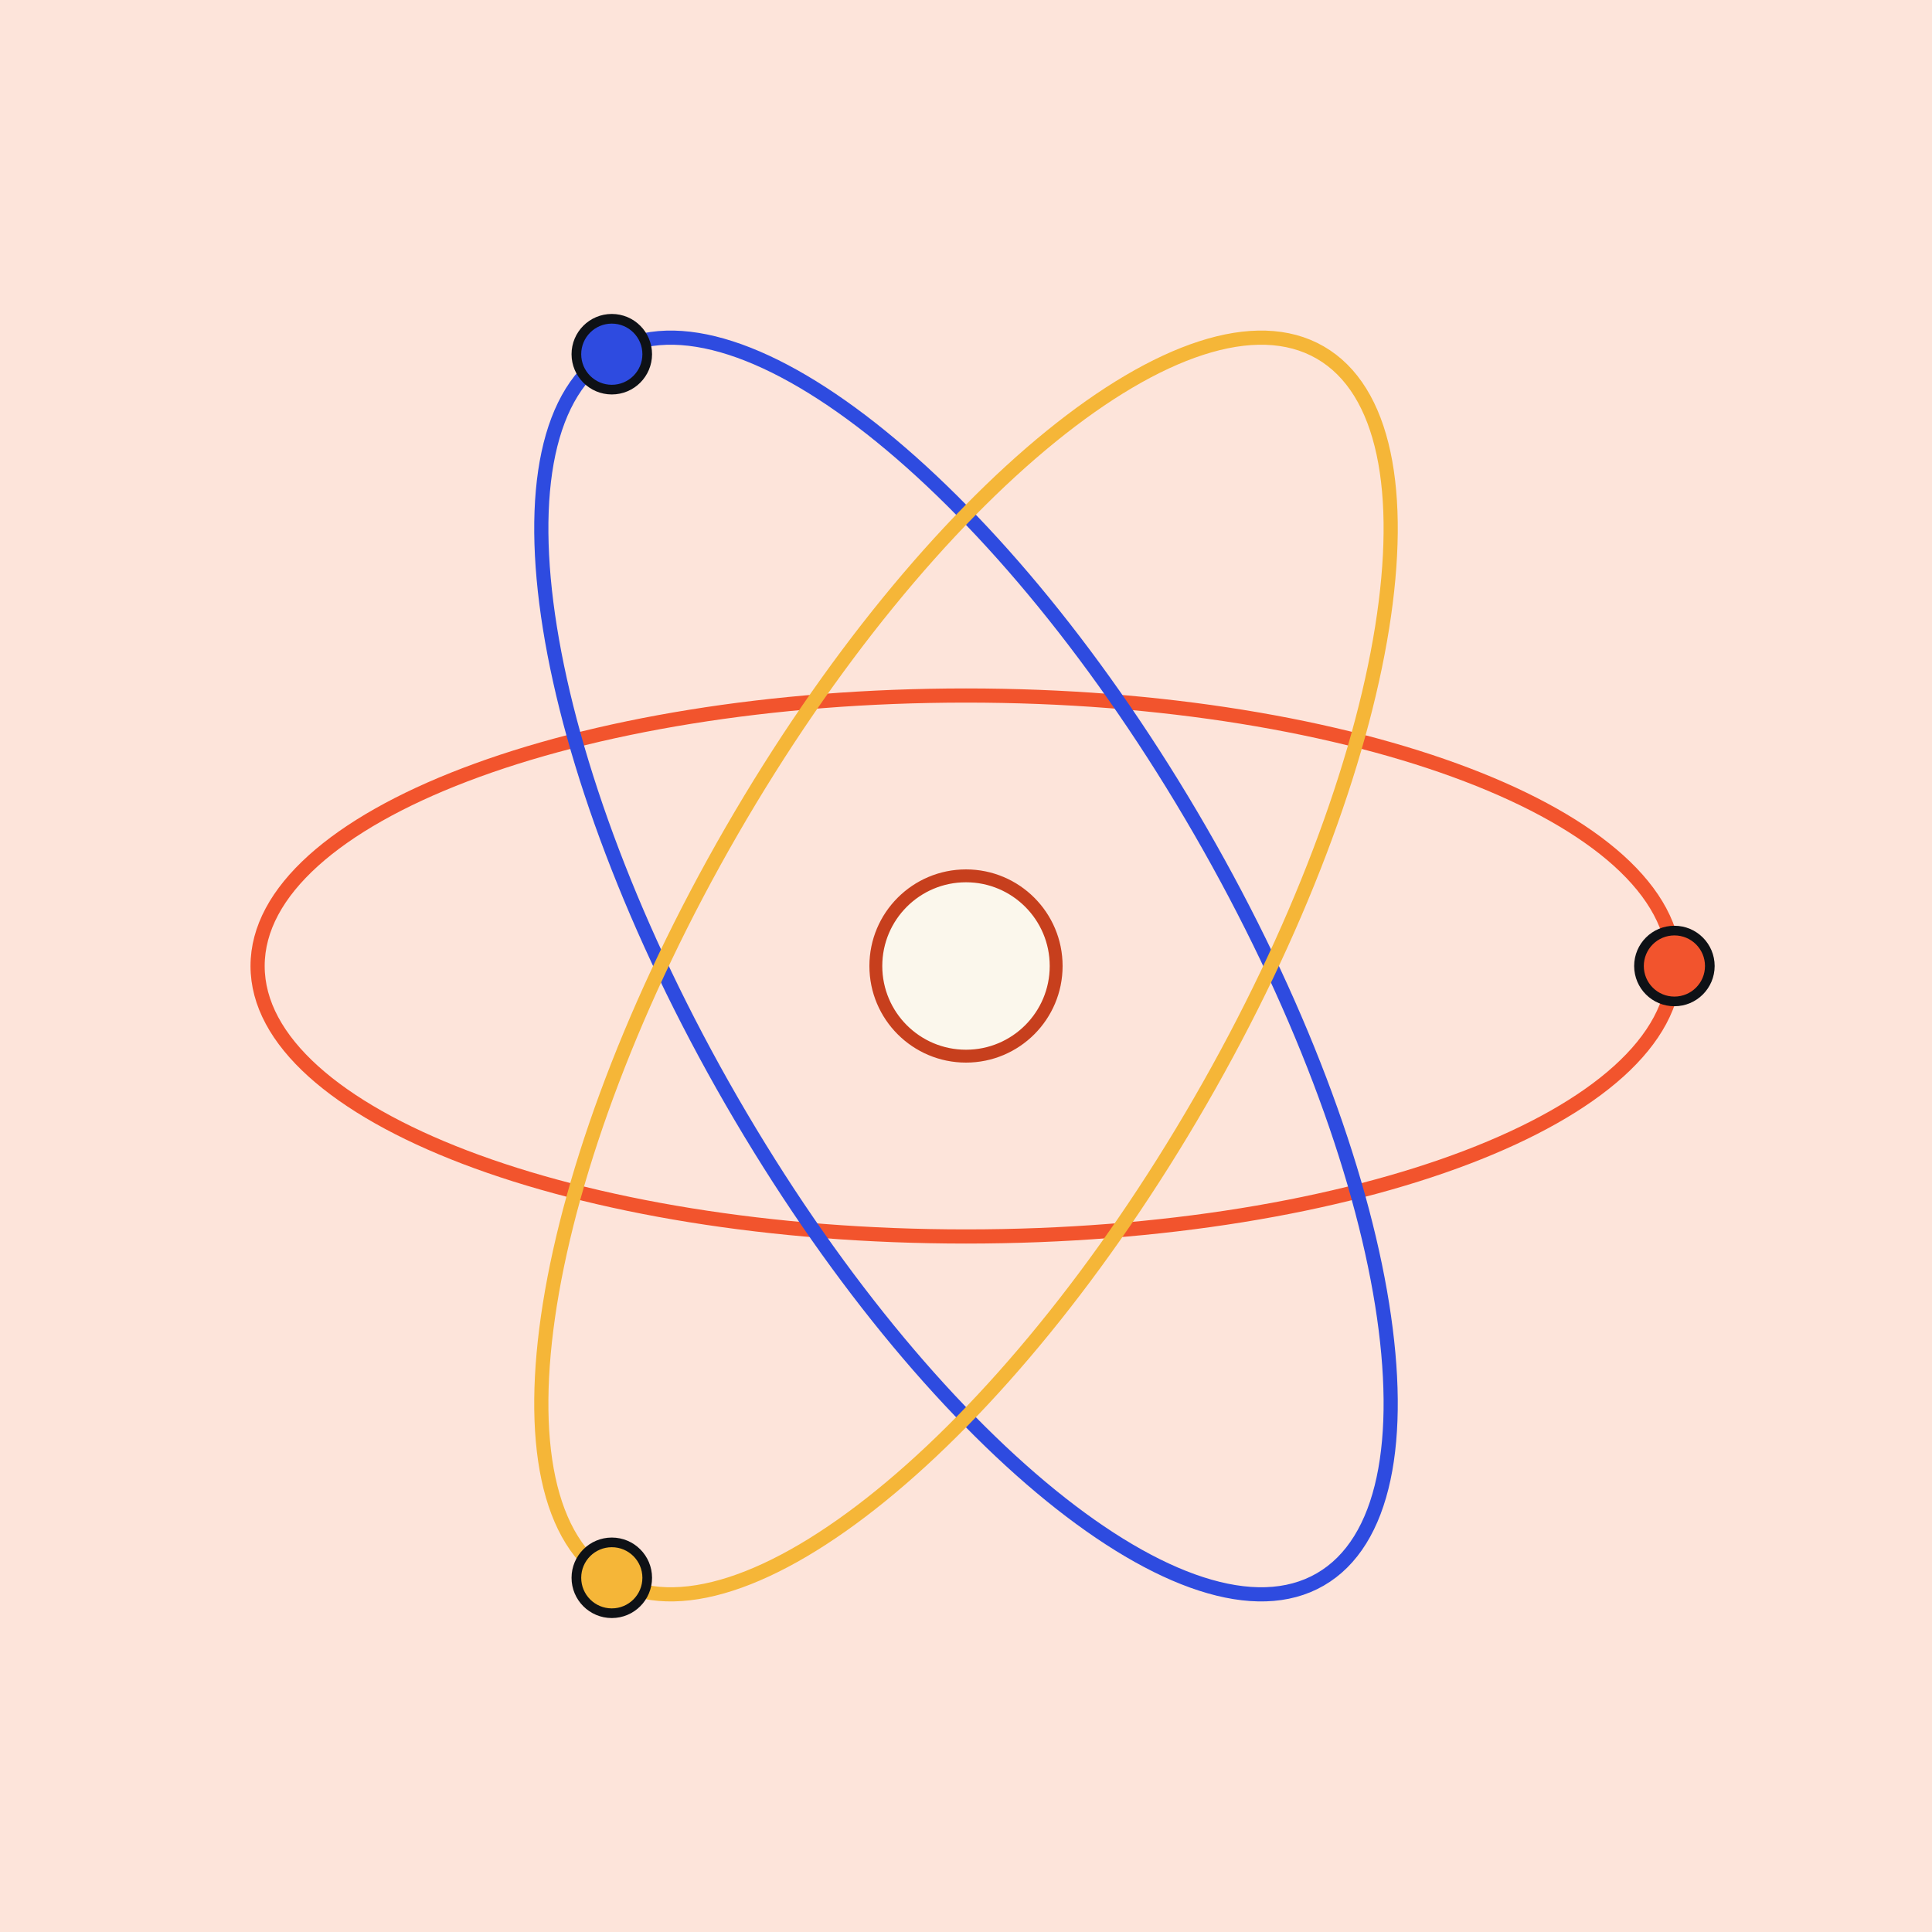
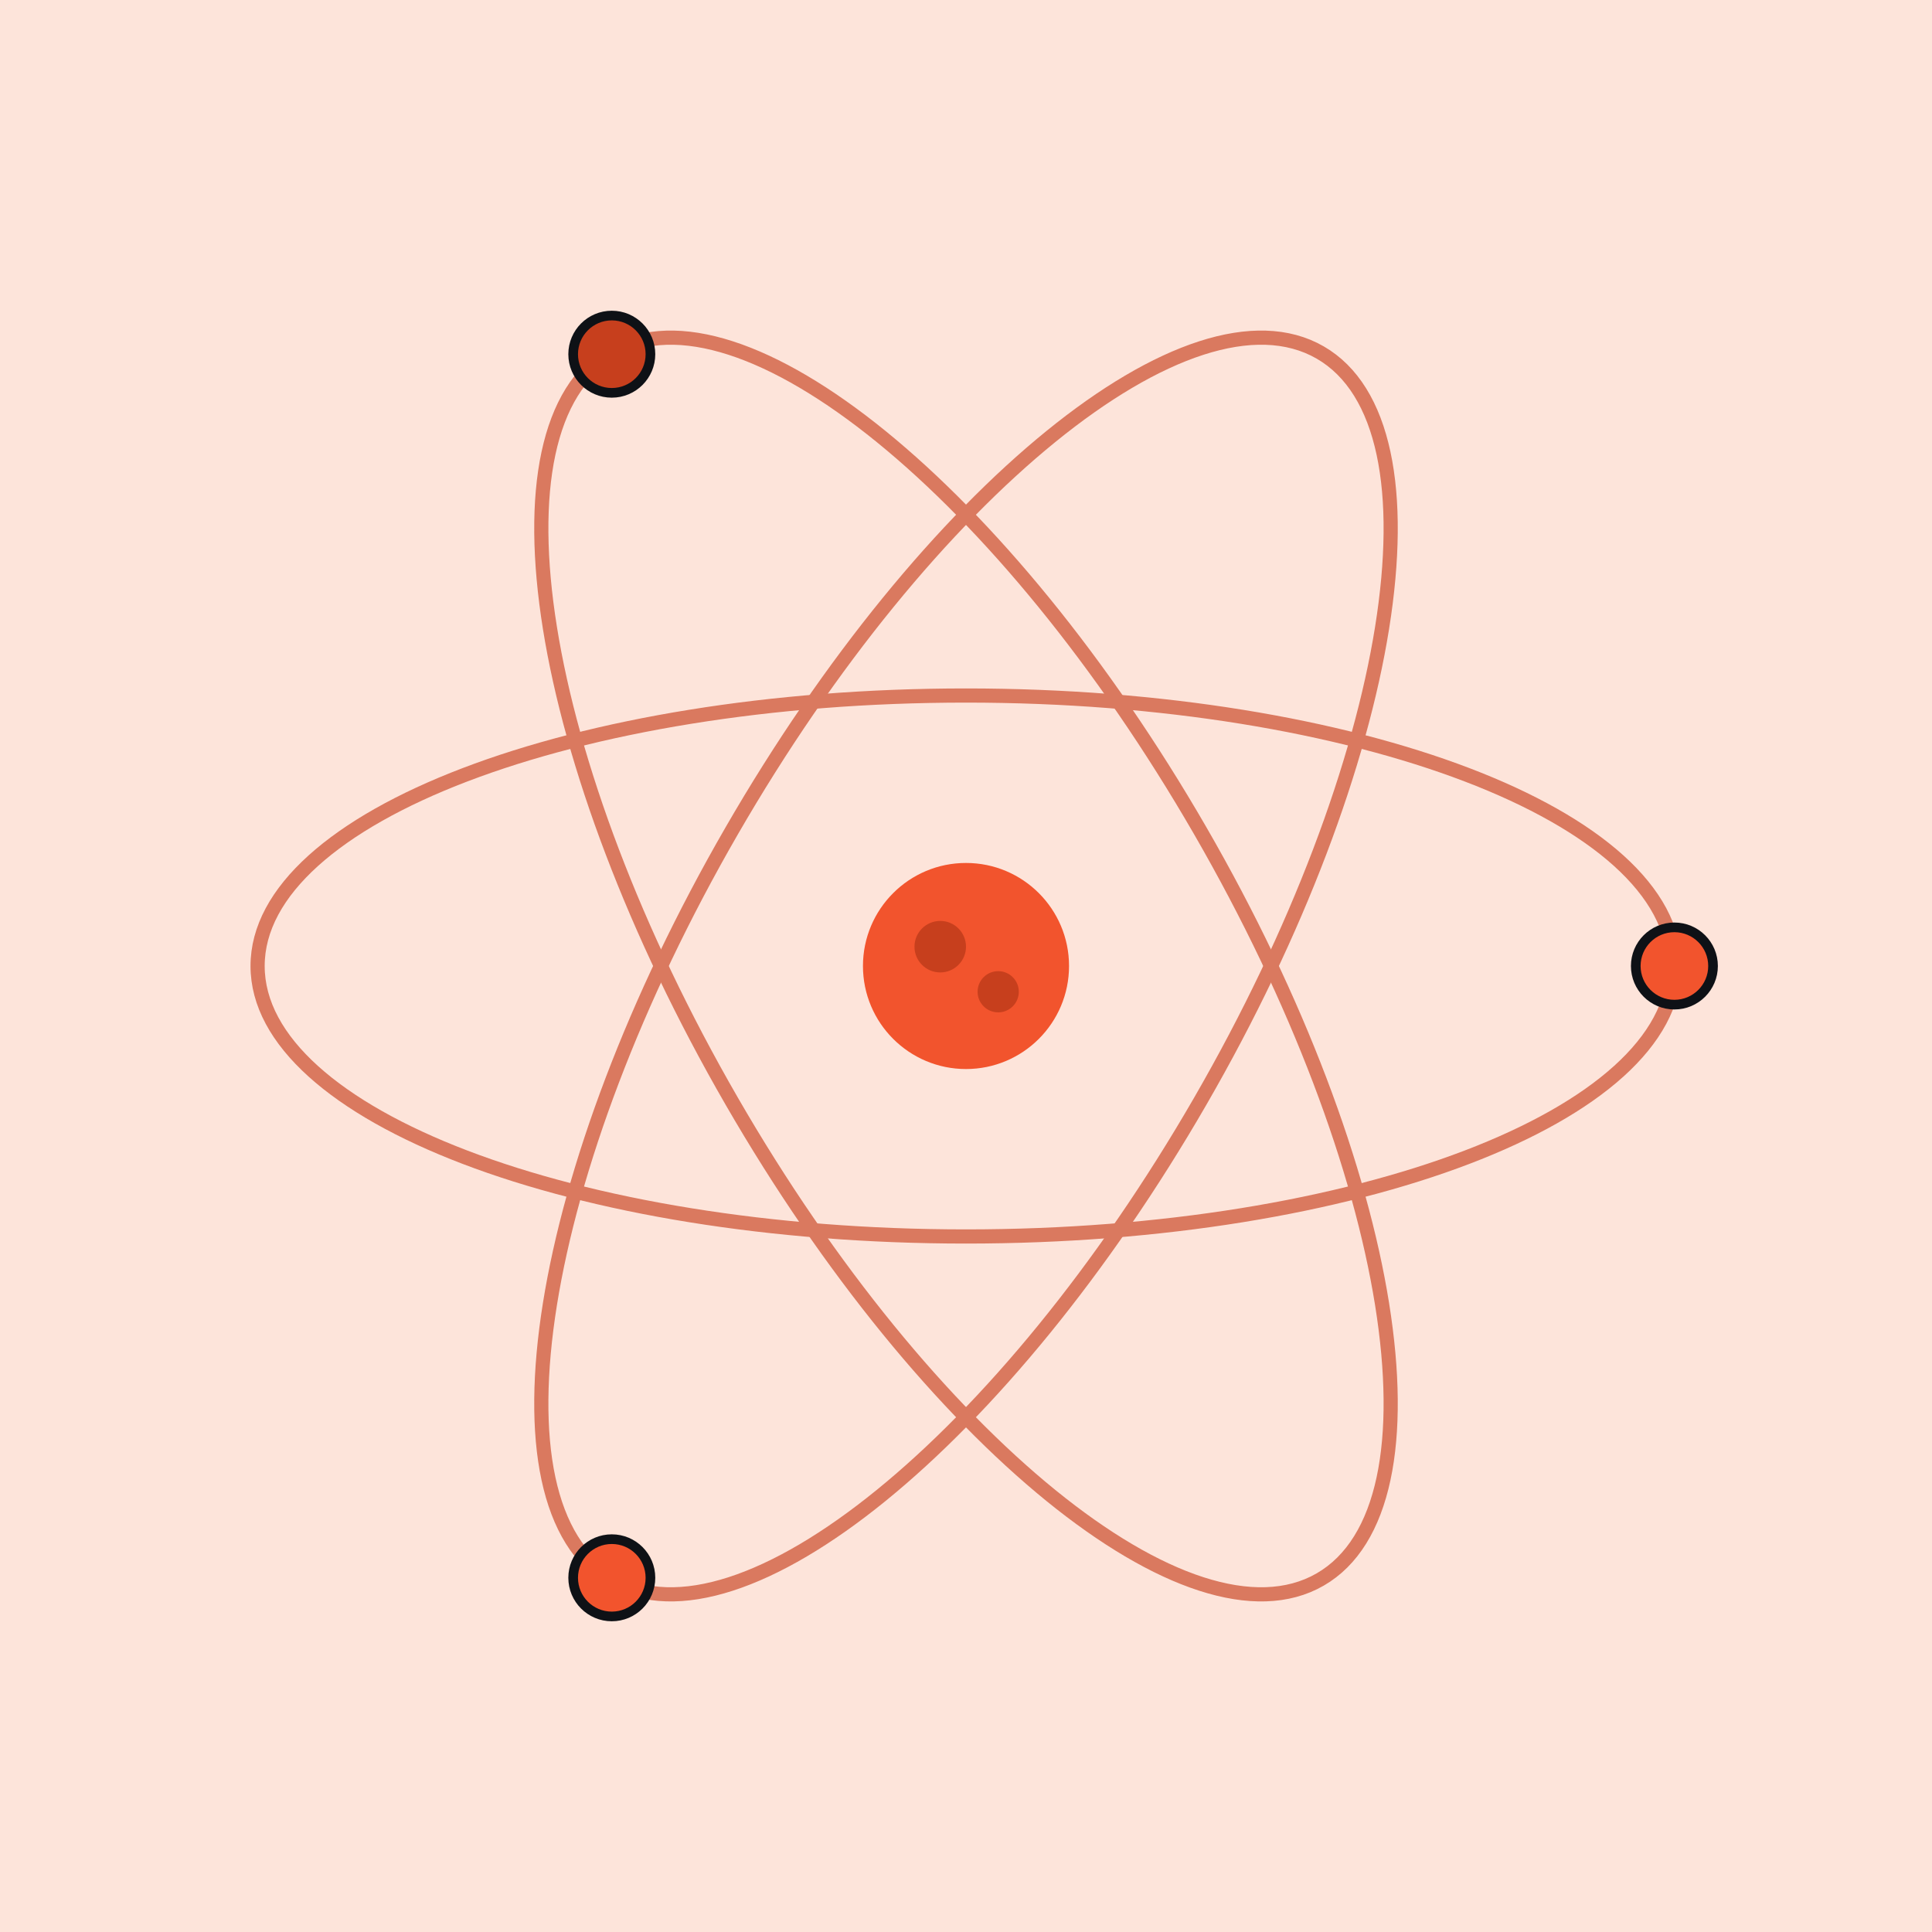
- <svg xmlns="http://www.w3.org/2000/svg" viewBox="0 0 300 300" width="300" height="300" role="img" aria-label="Atomic orbitals">
+ <svg xmlns="http://www.w3.org/2000/svg" viewBox="0 0 300 300" width="300" height="300" role="img" aria-label="Modelo atómico — órbitas de electrones">
  <rect width="300" height="300" fill="#FDE4DA" />
-   <g fill="none" stroke-width="2.2">
-     <ellipse cx="150" cy="150" rx="110" ry="42" stroke="#F2542D" />
-     <ellipse cx="150" cy="150" rx="110" ry="42" stroke="#2E4BE0" transform="rotate(60 150 150)" />
-     <ellipse cx="150" cy="150" rx="110" ry="42" stroke="#F5B638" transform="rotate(120 150 150)" />
+   <g fill="none" stroke="#C73F1D" stroke-width="2.2" opacity="0.65">
+     <ellipse cx="150" cy="150" rx="110" ry="42" />
+     <ellipse cx="150" cy="150" rx="110" ry="42" transform="rotate(60 150 150)" />
+     <ellipse cx="150" cy="150" rx="110" ry="42" transform="rotate(120 150 150)" />
  </g>
-   <circle cx="150" cy="150" r="14" fill="#FBF7EC" stroke="#C73F1D" stroke-width="2" />
-   <circle cx="260" cy="150" r="5.5" fill="#F2542D" stroke="#0E1116" stroke-width="1.5" />
-   <circle cx="95" cy="55" r="5.5" fill="#2E4BE0" stroke="#0E1116" stroke-width="1.5" />
-   <circle cx="95" cy="245" r="5.5" fill="#F5B638" stroke="#0E1116" stroke-width="1.5" />
+   <circle cx="150" cy="150" r="16" fill="#F2542D" />
+   <circle cx="146" cy="147" r="4" fill="#C73F1D" />
+   <circle cx="155" cy="154" r="3.2" fill="#C73F1D" />
+   <circle cx="260" cy="150" r="6" fill="#F2542D" stroke="#0E1116" stroke-width="1.5" />
+   <circle cx="95" cy="55" r="6" fill="#C73F1D" stroke="#0E1116" stroke-width="1.5" />
+   <circle cx="95" cy="245" r="6" fill="#F2542D" stroke="#0E1116" stroke-width="1.5" />
</svg>
